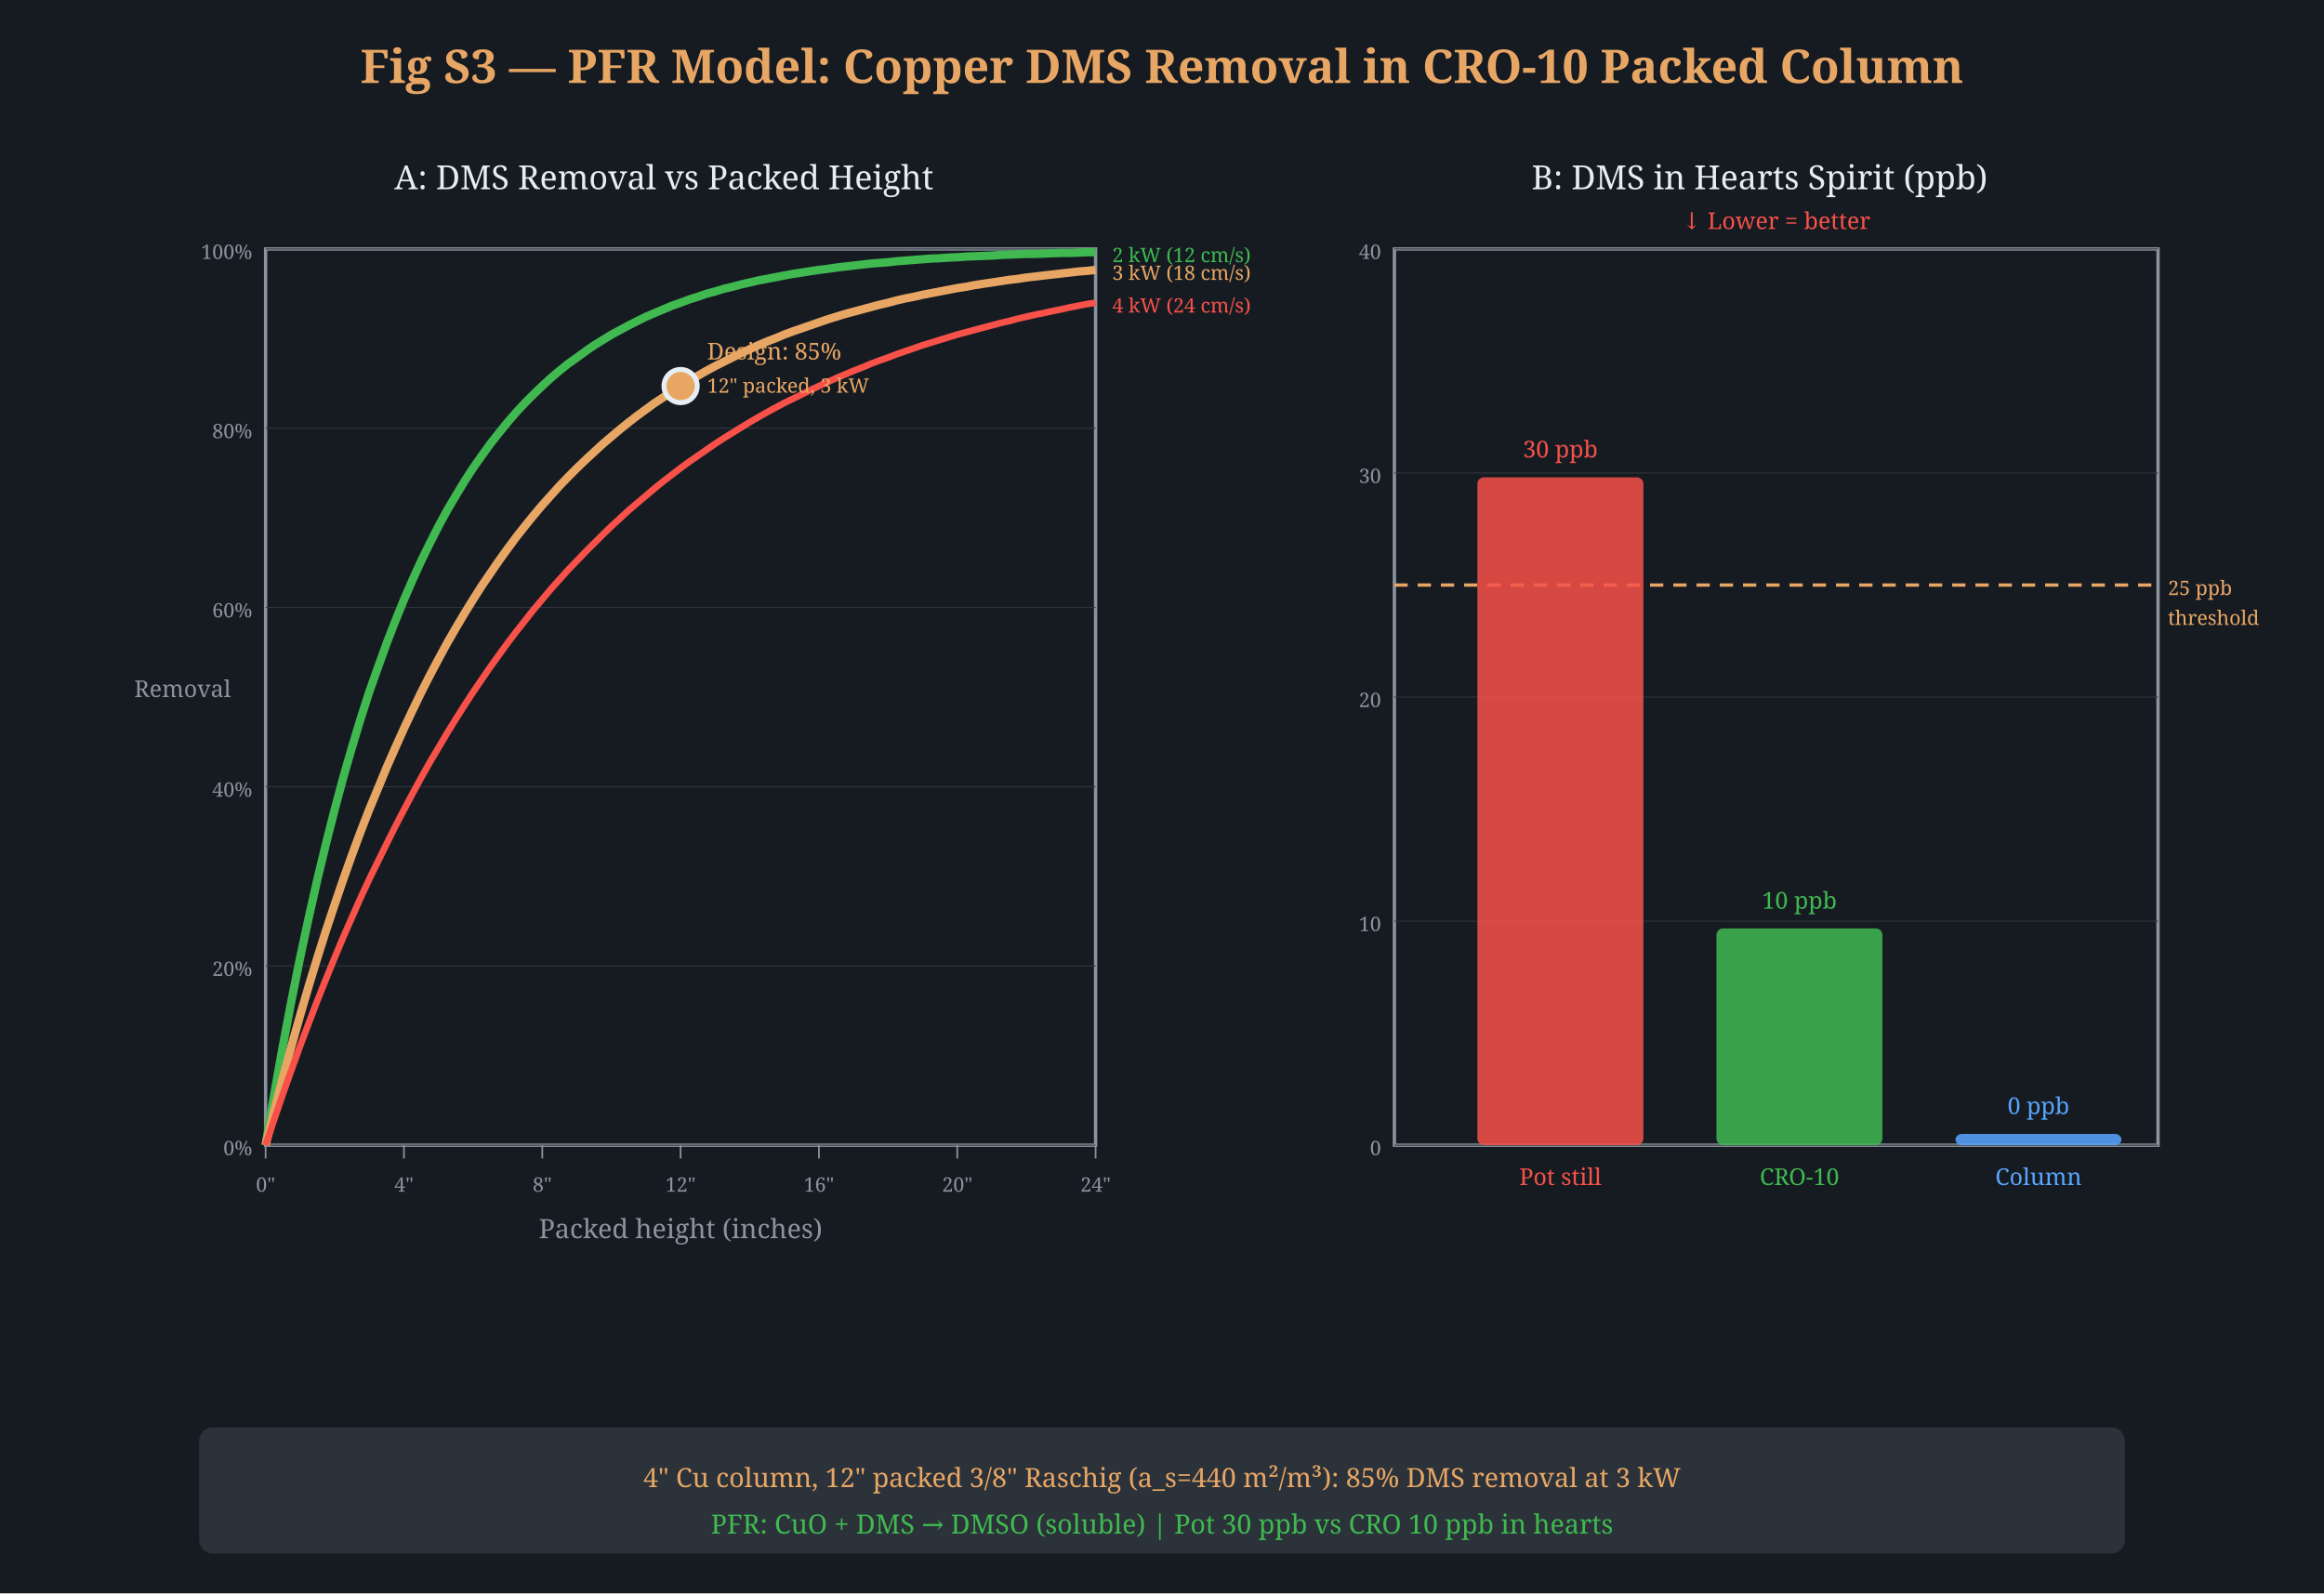
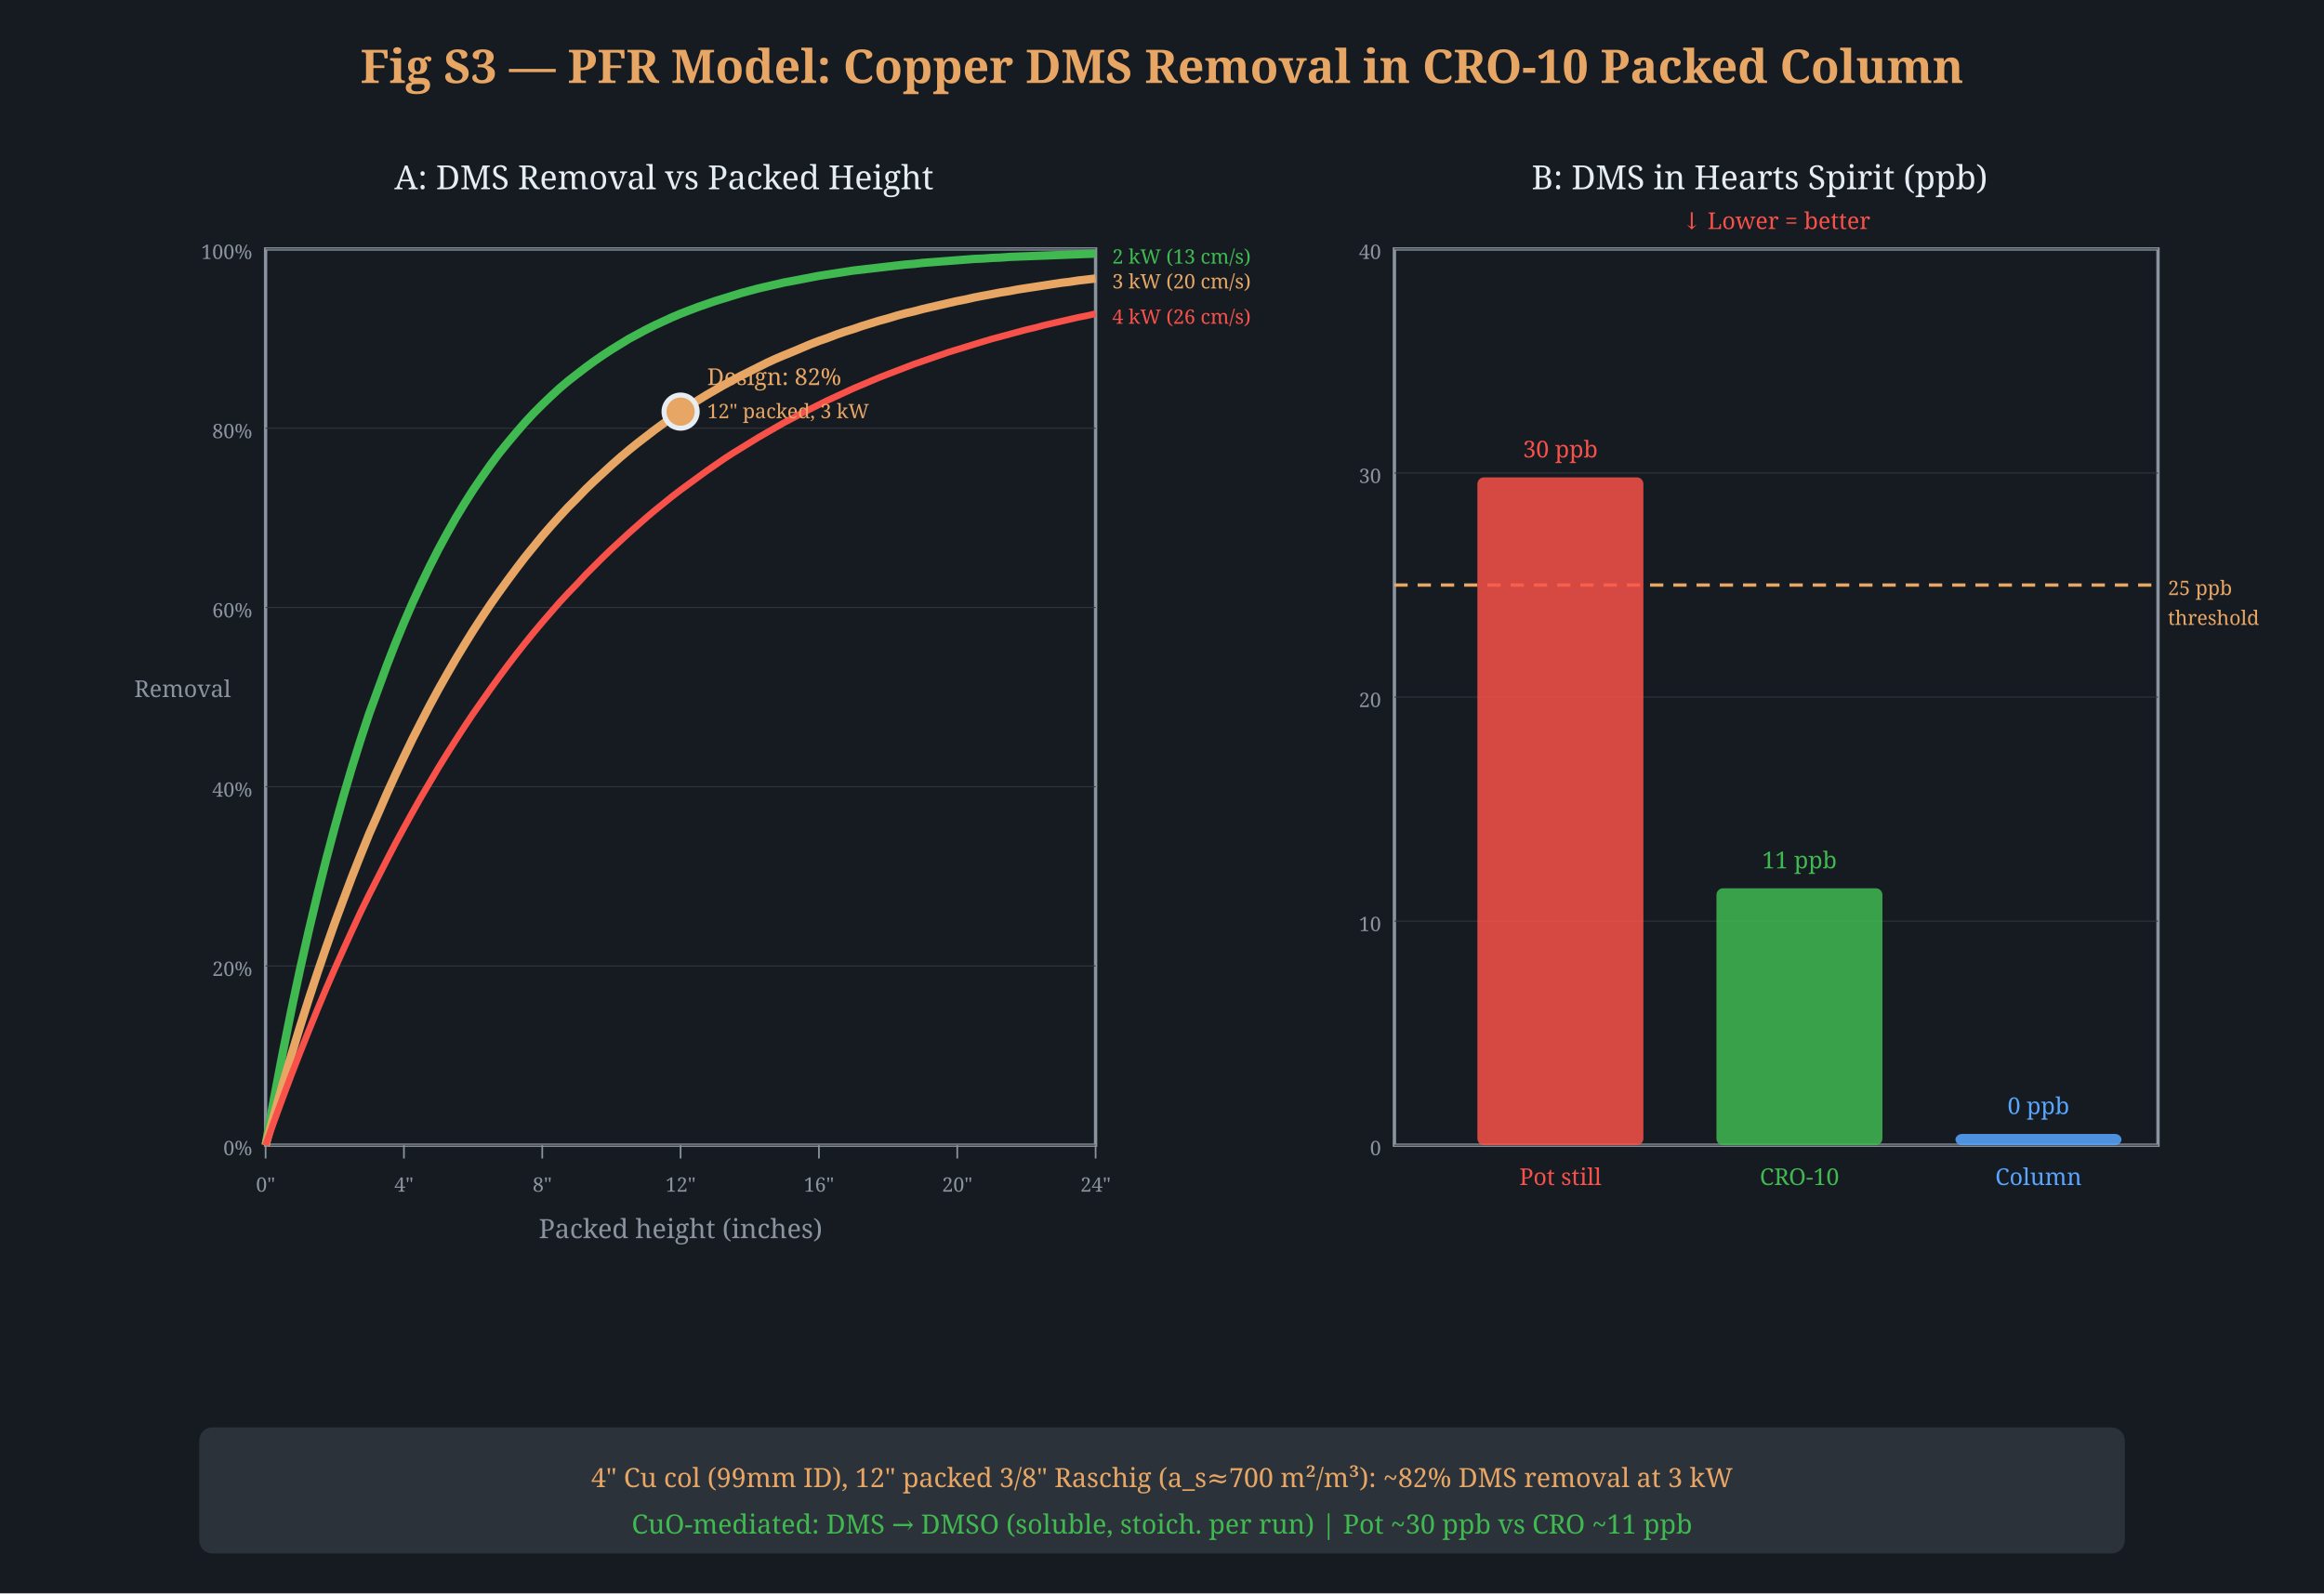
<svg xmlns="http://www.w3.org/2000/svg" viewBox="0 0 700 480" style="background:#161b22;font-family:Georgia,serif">
  <rect width="700" height="480" fill="#161b22" />
  <text x="350" y="25" fill="#e8a665" font-size="14" text-anchor="middle" font-weight="bold">Fig S3 — PFR Model: Copper DMS Removal in CRO-10 Packed Column</text>
  <text x="200" y="57" fill="#e6edf3" font-size="10" text-anchor="middle">A: DMS Removal vs Packed Height</text>
  <rect x="80" y="75" width="250" height="270" fill="none" stroke="#8b949e" stroke-width="1" />
  <line x1="80" y1="345" x2="330" y2="345" stroke="#30363d" stroke-width="0.3" />
  <text x="76" y="348" fill="#8b949e" font-size="6" text-anchor="end">0%</text>
  <line x1="80" y1="291" x2="330" y2="291" stroke="#30363d" stroke-width="0.3" />
  <text x="76" y="294" fill="#8b949e" font-size="6" text-anchor="end">20%</text>
  <line x1="80" y1="237" x2="330" y2="237" stroke="#30363d" stroke-width="0.3" />
  <text x="76" y="240" fill="#8b949e" font-size="6" text-anchor="end">40%</text>
  <line x1="80" y1="183" x2="330" y2="183" stroke="#30363d" stroke-width="0.3" />
  <text x="76" y="186" fill="#8b949e" font-size="6" text-anchor="end">60%</text>
  <line x1="80" y1="129" x2="330" y2="129" stroke="#30363d" stroke-width="0.3" />
  <text x="76" y="132" fill="#8b949e" font-size="6" text-anchor="end">80%</text>
  <line x1="80" y1="75" x2="330" y2="75" stroke="#30363d" stroke-width="0.3" />
  <text x="76" y="78" fill="#8b949e" font-size="6" text-anchor="end">100%</text>
  <line x1="80" y1="345" x2="80" y2="349" stroke="#8b949e" stroke-width="0.5" />
  <text x="80" y="359" fill="#8b949e" font-size="6" text-anchor="middle">0"</text>
  <line x1="121.667" y1="345" x2="121.667" y2="349" stroke="#8b949e" stroke-width="0.5" />
  <text x="121.667" y="359" fill="#8b949e" font-size="6" text-anchor="middle">4"</text>
  <line x1="163.333" y1="345" x2="163.333" y2="349" stroke="#8b949e" stroke-width="0.5" />
  <text x="163.333" y="359" fill="#8b949e" font-size="6" text-anchor="middle">8"</text>
  <line x1="205" y1="345" x2="205" y2="349" stroke="#8b949e" stroke-width="0.5" />
  <text x="205" y="359" fill="#8b949e" font-size="6" text-anchor="middle">12"</text>
  <line x1="246.667" y1="345" x2="246.667" y2="349" stroke="#8b949e" stroke-width="0.5" />
  <text x="246.667" y="359" fill="#8b949e" font-size="6" text-anchor="middle">16"</text>
  <line x1="288.333" y1="345" x2="288.333" y2="349" stroke="#8b949e" stroke-width="0.5" />
  <text x="288.333" y="359" fill="#8b949e" font-size="6" text-anchor="middle">20"</text>
  <line x1="330" y1="345" x2="330" y2="349" stroke="#8b949e" stroke-width="0.5" />
  <text x="330" y="359" fill="#8b949e" font-size="6" text-anchor="middle">24"</text>
  <text x="205" y="373" fill="#8b949e" font-size="8" text-anchor="middle">Packed height (inches)</text>
  <text x="55" y="210" fill="#8b949e" font-size="7" text-anchor="middle">Removal</text>
-   <polyline points="80.0,345.0 82.6,329.6 85.2,315.1 87.8,301.4 90.4,288.5 93.0,276.4 95.6,264.9 98.2,254.1 100.8,243.9 103.4,234.2 106.0,225.2 108.6,216.6 111.2,208.5 113.9,200.9 116.5,193.7 119.1,187.0 121.7,180.6 124.3,174.6 126.9,168.9 129.5,163.6 132.1,158.5 134.7,153.7 137.3,149.3 139.9,145.0 142.5,141.0 145.1,137.3 147.7,133.7 150.3,130.4 152.9,127.2 155.5,124.2 158.1,121.4 160.7,118.8 163.3,116.3 165.9,113.9 168.5,111.7 171.1,109.6 173.8,107.7 176.4,105.8 179.0,104.0 181.6,102.4 184.2,100.8 186.8,99.4 189.4,98.0 192.0,96.7 194.6,95.4 197.2,94.3 199.8,93.2 202.4,92.1 205.0,91.2 207.6,90.2 210.2,89.4 212.8,88.5 215.4,87.8 218.0,87.0 220.6,86.4 223.2,85.7 225.8,85.1 228.4,84.5 231.0,84.0 233.6,83.5 236.2,83.0 238.9,82.5 241.5,82.1 244.1,81.7 246.7,81.3 249.3,81.0 251.9,80.6 254.5,80.3 257.1,80.0 259.7,79.7 262.3,79.4 264.9,79.2 267.5,79.0 270.1,78.7 272.7,78.5 275.3,78.3 277.9,78.1 280.5,77.9 283.1,77.8 285.7,77.6 288.3,77.5 290.9,77.3 293.5,77.2 296.1,77.1 298.8,77.0 301.4,76.8 304.0,76.7 306.6,76.6 309.2,76.5 311.8,76.5 314.4,76.4 317.0,76.3 319.6,76.2 322.2,76.2 324.8,76.1 327.4,76.0 330.0,76.0" fill="none" stroke="#3fb950" stroke-width="2.5" />
-   <text x="335" y="78.966" fill="#3fb950" font-size="6" text-anchor="start">2 kW (12 cm/s)</text>
-   <polyline points="80.0,345.0 82.6,334.6 85.2,324.7 87.8,315.1 90.4,305.9 93.0,297.0 95.6,288.5 98.2,280.3 100.8,272.5 103.4,264.9 106.0,257.6 108.6,250.6 111.2,243.9 113.9,237.4 116.5,231.1 119.1,225.2 121.7,219.4 124.3,213.9 126.9,208.5 129.5,203.4 132.1,198.5 134.7,193.7 137.3,189.2 139.9,184.8 142.5,180.6 145.1,176.5 147.7,172.7 150.3,168.9 152.9,165.3 155.5,161.8 158.1,158.5 160.7,155.3 163.3,152.2 165.9,149.3 168.5,146.4 171.1,143.7 173.8,141.0 176.4,138.5 179.0,136.1 181.6,133.7 184.2,131.5 186.8,129.3 189.4,127.2 192.0,125.2 194.6,123.3 197.2,121.4 199.8,119.7 202.4,117.9 205.0,116.3 207.6,114.7 210.2,113.2 212.8,111.7 215.4,110.3 218.0,109.0 220.6,107.7 223.2,106.4 225.8,105.2 228.4,104.0 231.0,102.9 233.6,101.9 236.2,100.8 238.9,99.8 241.5,98.9 244.1,98.0 246.7,97.1 249.3,96.2 251.9,95.4 254.5,94.6 257.1,93.9 259.7,93.2 262.3,92.5 264.9,91.8 267.5,91.2 270.1,90.5 272.7,89.9 275.3,89.4 277.9,88.8 280.5,88.3 283.1,87.8 285.7,87.3 288.3,86.8 290.9,86.4 293.5,85.9 296.1,85.5 298.8,85.1 301.4,84.7 304.0,84.3 306.6,84.0 309.2,83.6 311.8,83.3 314.4,83.0 317.0,82.7 319.6,82.4 322.2,82.1 324.8,81.8 327.4,81.6 330.0,81.3" fill="none" stroke="#e8a665" stroke-width="2.5" />
-   <text x="335" y="84.317" fill="#e8a665" font-size="6" text-anchor="start">3 kW (18 cm/s)</text>
-   <polyline points="80.0,345.0 82.6,337.2 85.2,329.6 87.8,322.3 90.4,315.1 93.0,308.2 95.6,301.4 98.2,294.9 100.8,288.5 103.4,282.3 106.0,276.4 108.6,270.5 111.2,264.9 113.9,259.4 116.5,254.1 119.1,248.9 121.7,243.9 124.3,239.0 126.9,234.2 129.5,229.6 132.1,225.2 134.7,220.8 137.3,216.6 139.9,212.5 142.5,208.5 145.1,204.7 147.7,200.9 150.3,197.3 152.9,193.7 155.5,190.3 158.1,187.0 160.7,183.7 163.3,180.6 165.9,177.5 168.5,174.6 171.1,171.7 173.8,168.9 176.4,166.2 179.0,163.6 181.6,161.0 184.2,158.5 186.8,156.1 189.4,153.7 192.0,151.5 194.6,149.3 197.2,147.1 199.8,145.0 202.4,143.0 205.0,141.0 207.6,139.1 210.2,137.3 212.8,135.5 215.4,133.7 218.0,132.0 220.6,130.4 223.2,128.8 225.8,127.2 228.4,125.7 231.0,124.2 233.6,122.8 236.2,121.4 238.9,120.1 241.5,118.8 244.1,117.5 246.7,116.3 249.3,115.1 251.9,113.9 254.5,112.8 257.1,111.7 259.7,110.7 262.3,109.6 264.9,108.6 267.5,107.7 270.1,106.7 272.7,105.8 275.3,104.9 277.9,104.0 280.5,103.2 283.1,102.4 285.7,101.6 288.3,100.8 290.9,100.1 293.5,99.4 296.1,98.7 298.8,98.0 301.4,97.3 304.0,96.7 306.6,96.0 309.2,95.4 311.8,94.8 314.4,94.3 317.0,93.7 319.6,93.2 322.2,92.6 324.8,92.1 327.4,91.6 330.0,91.2" fill="none" stroke="#f85149" stroke-width="2" />
-   <text x="335" y="94.152" fill="#f85149" font-size="6" text-anchor="start">4 kW (24 cm/s)</text>
-   <circle cx="205.0" cy="116.3" r="5" fill="#e8a665" stroke="#e6edf3" stroke-width="1.5" />
-   <text x="213" y="108.3" fill="#e8a665" font-size="7" text-anchor="start">Design: 85%</text>
-   <text x="213" y="118.3" fill="#e8a665" font-size="6" text-anchor="start">12" packed, 3 kW</text>
+   <polyline points="80.0,345.0 82.6,330.6 85.2,317.0 87.8,304.1 90.4,291.9 93.0,280.4 95.6,269.5 98.2,259.1 100.8,249.3 103.4,240.0 106.0,231.2 108.6,222.9 111.2,215.0 113.9,207.6 116.5,200.5 119.1,193.8 121.7,187.5 124.3,181.5 126.9,175.9 129.5,170.5 132.1,165.4 134.7,160.6 137.3,156.0 139.9,151.7 142.5,147.6 145.1,143.8 147.7,140.1 150.3,136.6 152.9,133.4 155.5,130.3 158.1,127.3 160.7,124.5 163.3,121.9 165.9,119.4 168.5,117.0 171.1,114.8 173.8,112.7 176.4,110.7 179.0,108.8 181.6,107.0 184.2,105.3 186.8,103.7 189.4,102.1 192.0,100.7 194.6,99.3 197.2,98.0 199.8,96.8 202.4,95.6 205.0,94.5 207.6,93.5 210.2,92.5 212.8,91.6 215.4,90.7 218.0,89.9 220.6,89.1 223.2,88.3 225.8,87.6 228.4,86.9 231.0,86.3 233.6,85.7 236.2,85.1 238.9,84.6 241.5,84.1 244.1,83.6 246.7,83.1 249.3,82.7 251.9,82.3 254.5,81.9 257.1,81.5 259.7,81.2 262.3,80.9 264.9,80.6 267.5,80.3 270.1,80.0 272.7,79.7 275.3,79.5 277.9,79.2 280.5,79.0 283.1,78.8 285.7,78.6 288.3,78.4 290.9,78.2 293.5,78.0 296.1,77.9 298.8,77.7 301.4,77.6 304.0,77.4 306.6,77.3 309.2,77.2 311.8,77.1 314.4,77.0 317.0,76.9 319.6,76.8 322.2,76.7 324.8,76.6 327.4,76.5 330.0,76.4" fill="none" stroke="#3fb950" stroke-width="2.5" />
+   <text x="335" y="79.414" fill="#3fb950" font-size="6" text-anchor="start">2 kW (13 cm/s)</text>
+   <polyline points="80.0,345.0 82.6,335.6 85.2,326.5 87.8,317.7 90.4,309.2 93.0,301.0 95.6,293.1 98.2,285.5 100.8,278.1 103.4,271.1 106.0,264.2 108.6,257.6 111.2,251.2 113.9,245.1 116.5,239.1 119.1,233.4 121.7,227.9 124.3,222.5 126.9,217.4 129.5,212.4 132.1,207.6 134.7,203.0 137.3,198.5 139.9,194.2 142.5,190.0 145.1,186.0 147.7,182.1 150.3,178.4 152.9,174.8 155.5,171.3 158.1,167.9 160.7,164.7 163.3,161.5 165.9,158.5 168.5,155.6 171.1,152.8 173.8,150.1 176.4,147.4 179.0,144.9 181.6,142.5 184.2,140.1 186.8,137.8 189.4,135.6 192.0,133.5 194.6,131.5 197.2,129.5 199.8,127.6 202.4,125.8 205.0,124.0 207.6,122.3 210.2,120.6 212.8,119.0 215.4,117.5 218.0,116.0 220.6,114.6 223.2,113.2 225.8,111.9 228.4,110.6 231.0,109.3 233.6,108.1 236.2,107.0 238.9,105.9 241.5,104.8 244.1,103.7 246.7,102.7 249.3,101.8 251.9,100.8 254.5,99.9 257.1,99.1 259.7,98.2 262.3,97.4 264.9,96.6 267.5,95.9 270.1,95.1 272.7,94.4 275.3,93.8 277.9,93.1 280.5,92.5 283.1,91.9 285.7,91.3 288.3,90.7 290.9,90.2 293.5,89.6 296.1,89.1 298.8,88.6 301.4,88.1 304.0,87.7 306.6,87.2 309.2,86.8 311.8,86.4 314.4,86.0 317.0,85.6 319.6,85.2 322.2,84.9 324.8,84.5 327.4,84.2 330.0,83.9" fill="none" stroke="#e8a665" stroke-width="2.5" />
+   <text x="335" y="86.888" fill="#e8a665" font-size="6" text-anchor="start">3 kW (20 cm/s)</text>
+   <polyline points="80.0,345.0 82.6,337.7 85.2,330.6 87.8,323.7 90.4,317.0 93.0,310.5 95.6,304.1 98.2,297.9 100.8,291.9 103.4,286.1 106.0,280.4 108.6,274.8 111.2,269.5 113.9,264.2 116.5,259.1 119.1,254.1 121.7,249.3 124.3,244.6 126.9,240.0 129.5,235.6 132.1,231.2 134.7,227.0 137.3,222.9 139.9,218.9 142.5,215.0 145.1,211.3 147.7,207.6 150.3,204.0 152.9,200.5 155.5,197.1 158.1,193.8 160.7,190.6 163.3,187.5 165.9,184.5 168.5,181.5 171.1,178.7 173.8,175.9 176.4,173.1 179.0,170.5 181.6,167.9 184.2,165.4 186.8,163.0 189.4,160.6 192.0,158.3 194.6,156.0 197.2,153.8 199.8,151.7 202.4,149.6 205.0,147.6 207.6,145.7 210.2,143.8 212.8,141.9 215.4,140.1 218.0,138.3 220.6,136.6 223.2,135.0 225.8,133.4 228.4,131.8 231.0,130.3 233.6,128.8 236.2,127.3 238.9,125.9 241.5,124.5 244.1,123.2 246.7,121.9 249.3,120.6 251.9,119.4 254.5,118.2 257.1,117.0 259.7,115.9 262.3,114.8 264.9,113.7 267.5,112.7 270.1,111.7 272.7,110.7 275.3,109.7 277.9,108.8 280.5,107.9 283.1,107.0 285.7,106.1 288.3,105.3 290.9,104.5 293.5,103.7 296.1,102.9 298.8,102.1 301.4,101.4 304.0,100.7 306.6,100.0 309.2,99.3 311.8,98.7 314.4,98.0 317.0,97.4 319.6,96.8 322.2,96.2 324.8,95.6 327.4,95.1 330.0,94.5" fill="none" stroke="#f85149" stroke-width="2" />
+   <text x="335" y="97.54" fill="#f85149" font-size="6" text-anchor="start">4 kW (26 cm/s)</text>
+   <circle cx="205.0" cy="124.0" r="5" fill="#e8a665" stroke="#e6edf3" stroke-width="1.5" />
+   <text x="213" y="115.986" fill="#e8a665" font-size="7" text-anchor="start">Design: 82%</text>
+   <text x="213" y="125.986" fill="#e8a665" font-size="6" text-anchor="start">12" packed, 3 kW</text>
  <text x="530" y="57" fill="#e6edf3" font-size="10" text-anchor="middle">B: DMS in Hearts Spirit (ppb)</text>
  <rect x="420" y="75" width="230" height="270" fill="none" stroke="#8b949e" stroke-width="1" />
  <line x1="420" y1="345" x2="650" y2="345" stroke="#30363d" stroke-width="0.3" />
  <text x="416" y="348" fill="#8b949e" font-size="6" text-anchor="end">0</text>
  <line x1="420" y1="277.5" x2="650" y2="277.5" stroke="#30363d" stroke-width="0.3" />
  <text x="416" y="280.5" fill="#8b949e" font-size="6" text-anchor="end">10</text>
  <line x1="420" y1="210" x2="650" y2="210" stroke="#30363d" stroke-width="0.3" />
  <text x="416" y="213" fill="#8b949e" font-size="6" text-anchor="end">20</text>
  <line x1="420" y1="142.5" x2="650" y2="142.5" stroke="#30363d" stroke-width="0.3" />
  <text x="416" y="145.5" fill="#8b949e" font-size="6" text-anchor="end">30</text>
  <line x1="420" y1="75" x2="650" y2="75" stroke="#30363d" stroke-width="0.3" />
  <text x="416" y="78" fill="#8b949e" font-size="6" text-anchor="end">40</text>
  <line x1="420" y1="176.25" x2="650" y2="176.25" stroke="#e8a665" stroke-width="1" stroke-dasharray="4,3" />
  <text x="653" y="179.25" fill="#e8a665" font-size="6" text-anchor="start">25 ppb</text>
  <text x="653" y="188.25" fill="#e8a665" font-size="6" text-anchor="start">threshold</text>
  <text x="535" y="69" fill="#f85149" font-size="7" text-anchor="middle">↓ Lower = better</text>
  <rect x="445.0" y="143.8" width="50" height="201.2" fill="#f85149" opacity="0.85" rx="2" />
  <text x="470" y="137.806" fill="#f85149" font-size="7" text-anchor="middle">30 ppb</text>
  <text x="470" y="357" fill="#f85149" font-size="7" text-anchor="middle">Pot still</text>
-   <rect x="517.0" y="279.7" width="50" height="65.3" fill="#3fb950" opacity="0.85" rx="2" />
-   <text x="542" y="273.745" fill="#3fb950" font-size="7" text-anchor="middle">10 ppb</text>
+   <rect x="517.0" y="267.6" width="50" height="77.4" fill="#3fb950" opacity="0.85" rx="2" />
+   <text x="542" y="261.59" fill="#3fb950" font-size="7" text-anchor="middle">11 ppb</text>
  <text x="542" y="357" fill="#3fb950" font-size="7" text-anchor="middle">CRO-10</text>
  <rect x="589.0" y="341.6" width="50" height="3.4" fill="#58a6ff" opacity="0.85" rx="2" />
  <text x="614" y="335.625" fill="#58a6ff" font-size="7" text-anchor="middle">0 ppb</text>
  <text x="614" y="357" fill="#58a6ff" font-size="7" text-anchor="middle">Column</text>
  <rect x="60" y="430" width="580" height="38" rx="4" fill="#30363d" opacity="0.85" />
-   <text x="350" y="448" fill="#e8a665" font-size="8" text-anchor="middle">4" Cu column, 12" packed 3/8" Raschig (a_s=440 m²/m³): 85% DMS removal at 3 kW</text>
-   <text x="350" y="462" fill="#3fb950" font-size="8" text-anchor="middle">PFR: CuO + DMS → DMSO (soluble) | Pot 30 ppb vs CRO 10 ppb in hearts</text>
+   <text x="350" y="448" fill="#e8a665" font-size="8" text-anchor="middle">4" Cu col (99mm ID), 12" packed 3/8" Raschig (a_s≈700 m²/m³): ~82% DMS removal at 3 kW</text>
+   <text x="350" y="462" fill="#3fb950" font-size="8" text-anchor="middle">CuO-mediated: DMS → DMSO (soluble, stoich. per run) | Pot ~30 ppb vs CRO ~11 ppb</text>
</svg>
